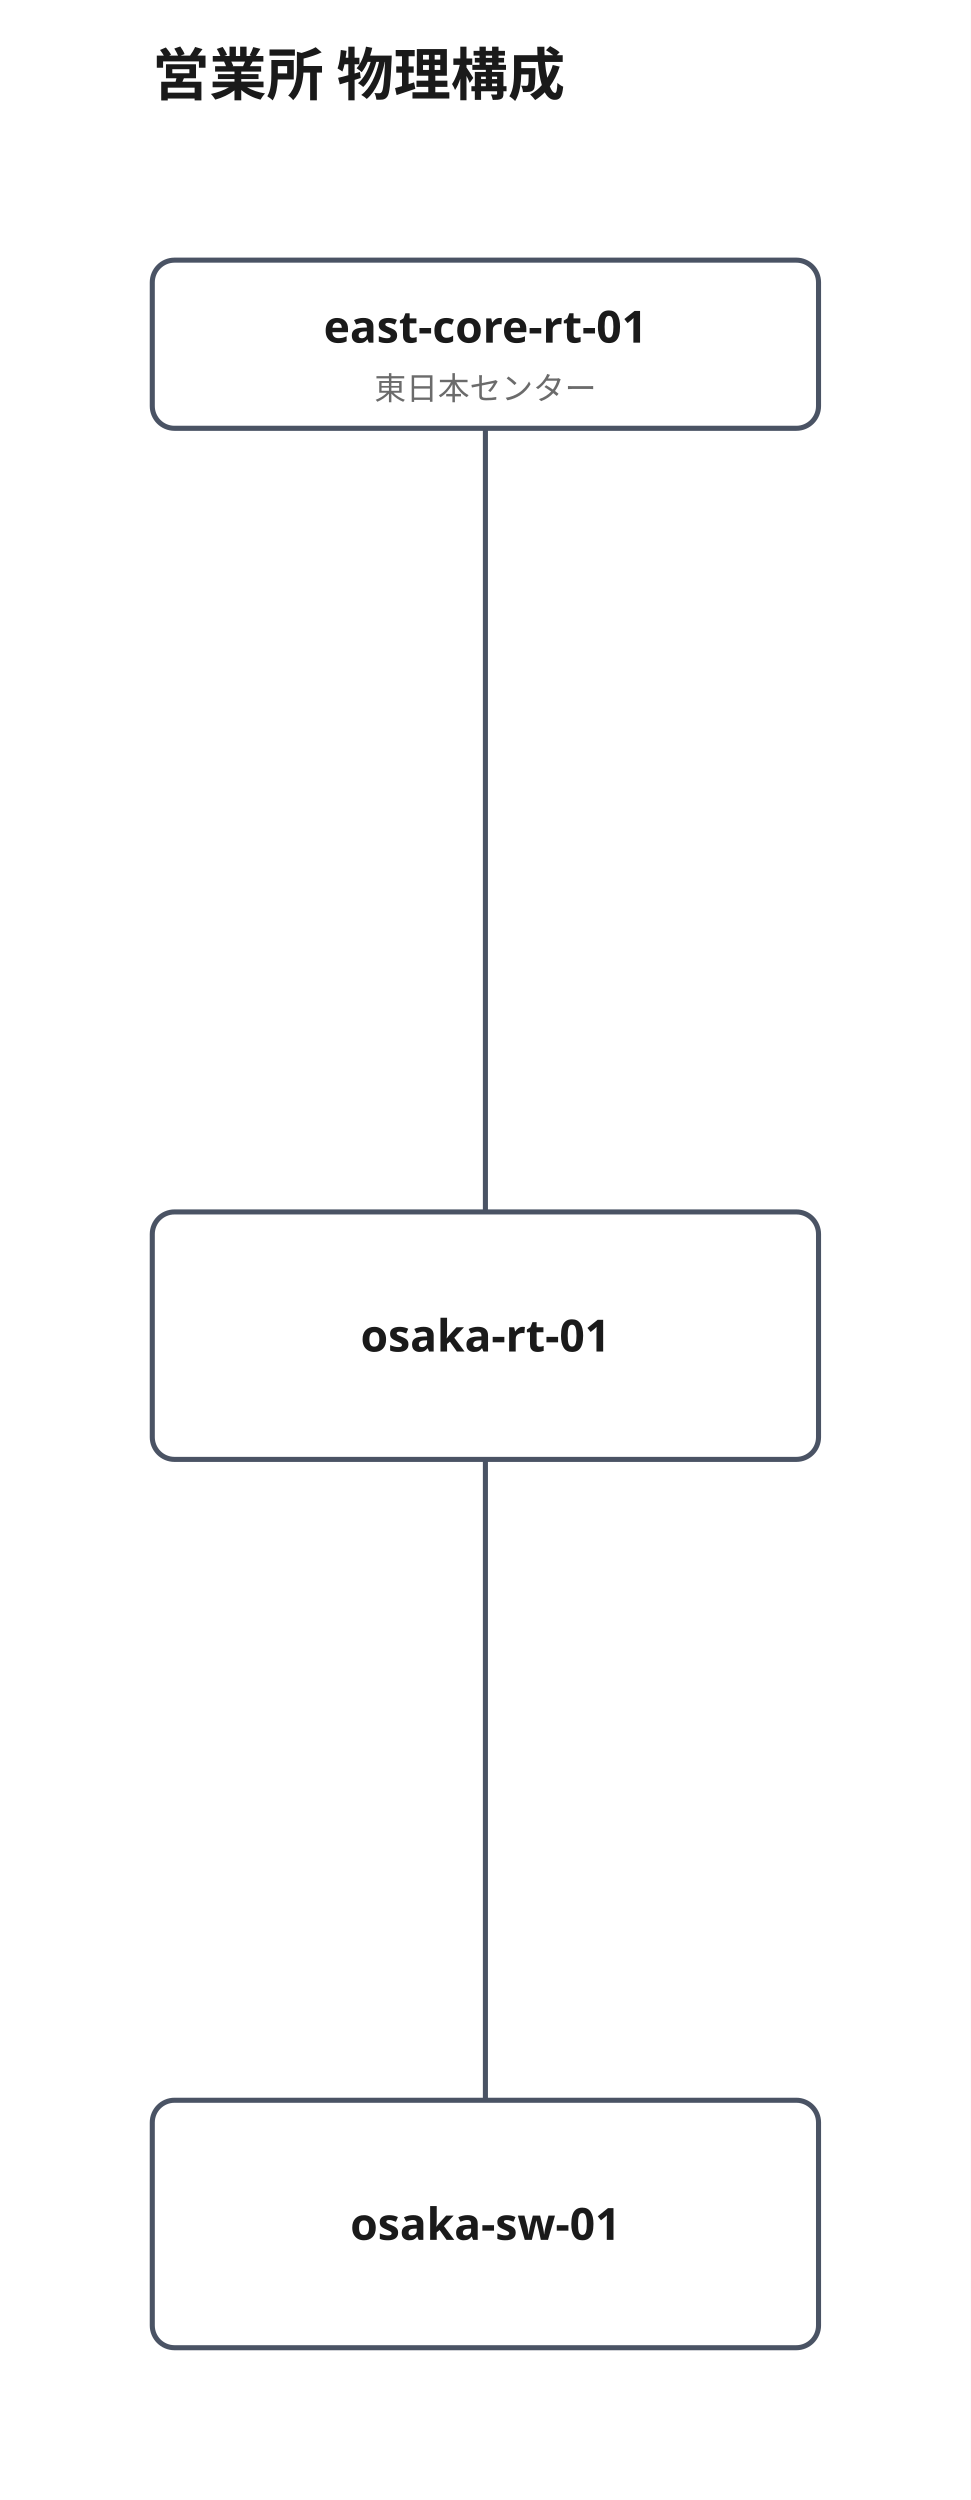
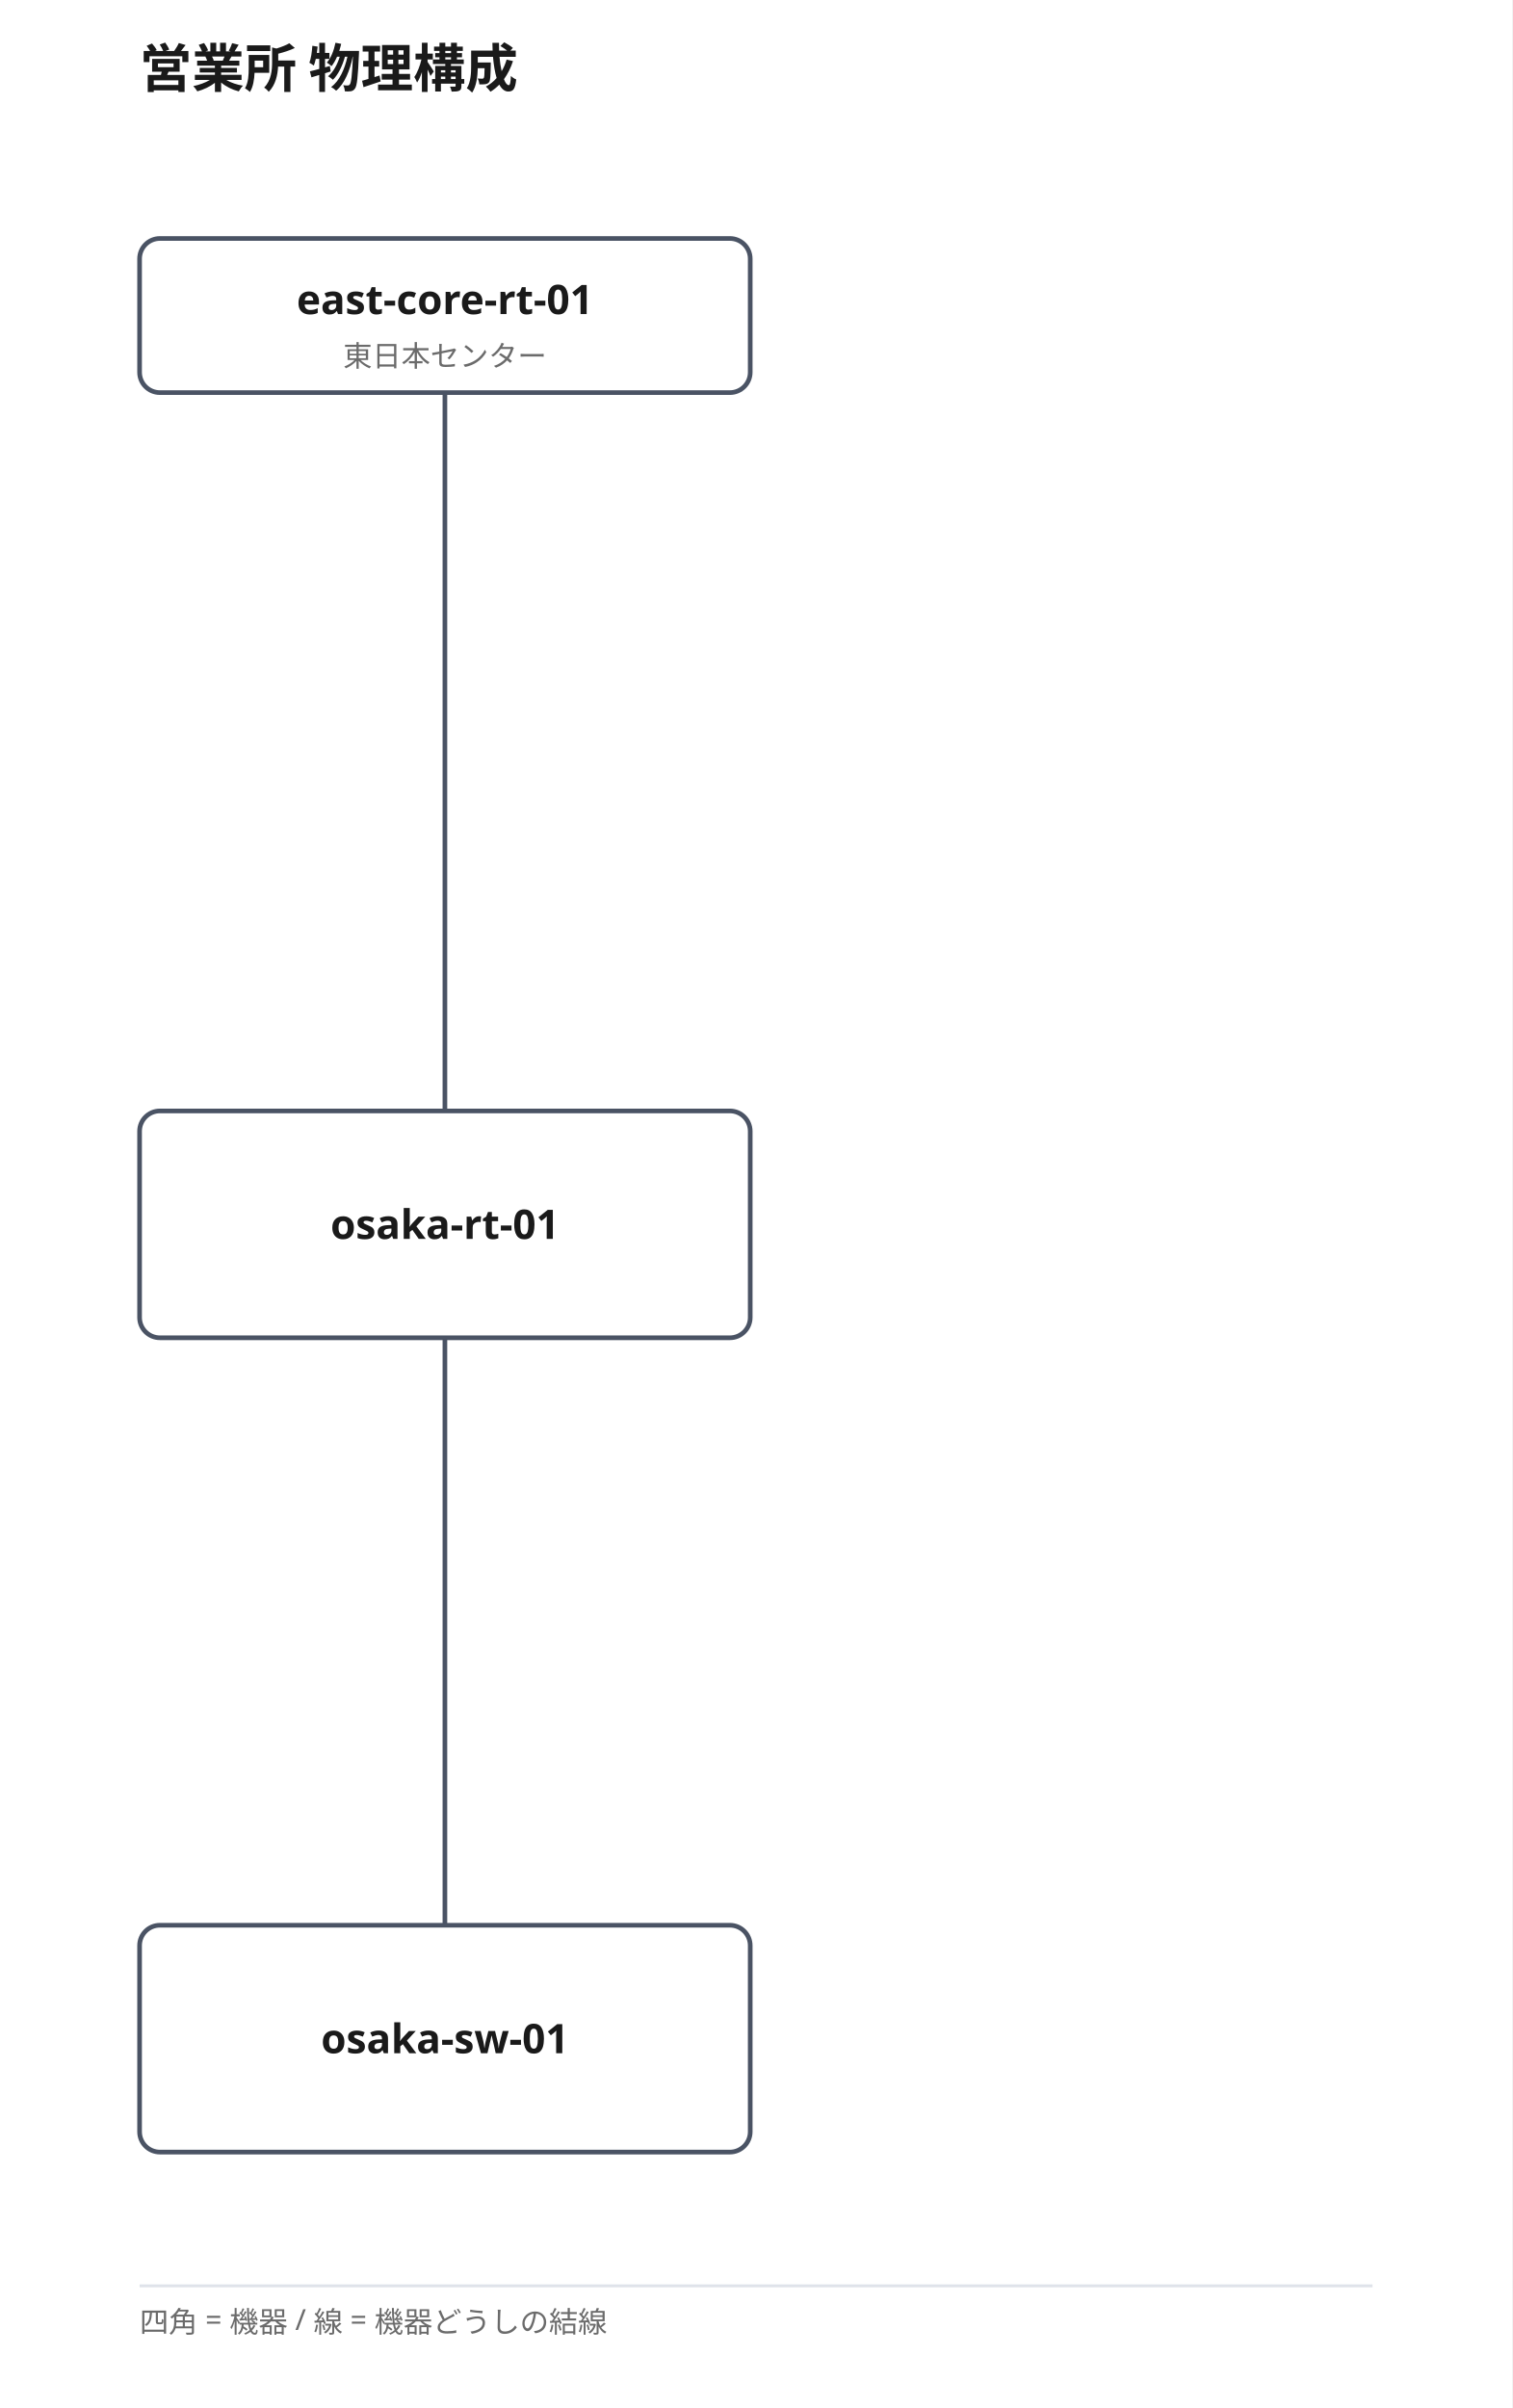
- <svg xmlns="http://www.w3.org/2000/svg" width="306" height="788" viewBox="0 0 306 788" font-family="'Yu Gothic', 'Hiragino Kaku Gothic ProN', Meiryo, 'Noto Sans JP', sans-serif">
+ <svg xmlns="http://www.w3.org/2000/svg" width="520" height="828" viewBox="0 0 520 828" font-family="'Yu Gothic', 'Hiragino Kaku Gothic ProN', Meiryo, 'Noto Sans JP', sans-serif">
  <rect width="100%" height="100%" fill="#ffffff" />
  <text x="48" y="30" font-size="18" font-weight="700" fill="#1a1a1a">営業所 物理構成</text>
  <polyline points="153,382 153,135" fill="none" stroke="#4a5364" stroke-width="1.6" />
  <text class="port-label" x="164.0" y="365.0" font-size="10" fill="#2f6fb5" text-anchor="middle" paint-order="stroke" stroke="#ffffff" stroke-width="3" />
  <text class="port-label" x="142.0" y="146.0" font-size="10" fill="#2f6fb5" text-anchor="middle" paint-order="stroke" stroke="#ffffff" stroke-width="3" />
  <polyline points="153,460 153,662" fill="none" stroke="#4a5364" stroke-width="1.6" />
  <text class="port-label" x="142.0" y="471.0" font-size="10" fill="#2f6fb5" text-anchor="middle" paint-order="stroke" stroke="#ffffff" stroke-width="3" />
  <text class="port-label" x="164.0" y="645.0" font-size="10" fill="#2f6fb5" text-anchor="middle" paint-order="stroke" stroke="#ffffff" stroke-width="3" />
  <g>
    <rect x="48" y="82" width="210" height="53" rx="7" fill="#ffffff" stroke="#4a5364" stroke-width="1.6" />
    <text x="153" y="108" font-size="14" font-weight="700" fill="#1a1a1a" text-anchor="middle">east-core-rt-01</text>
    <text x="153" y="126" font-size="10" fill="#6b6b6b" text-anchor="middle">東日本センター</text>
  </g>
  <g>
    <rect x="48" y="382" width="210" height="78" rx="7" fill="#ffffff" stroke="#4a5364" stroke-width="1.6" />
    <text x="153" y="426" font-size="14" font-weight="700" fill="#1a1a1a" text-anchor="middle">osaka-rt-01</text>
  </g>
  <g>
    <rect x="48" y="662" width="210" height="78" rx="7" fill="#ffffff" stroke="#4a5364" stroke-width="1.6" />
    <text x="153" y="706" font-size="14" font-weight="700" fill="#1a1a1a" text-anchor="middle">osaka-sw-01</text>
  </g>
+   <line x1="48" y1="786" x2="472" y2="786" stroke="#dfe3ea" stroke-width="1" />
+   <text x="48" y="802" font-size="10" fill="#6b6b6b">四角 = 機器 / 線 = 機器どうしの結線</text>
</svg>
